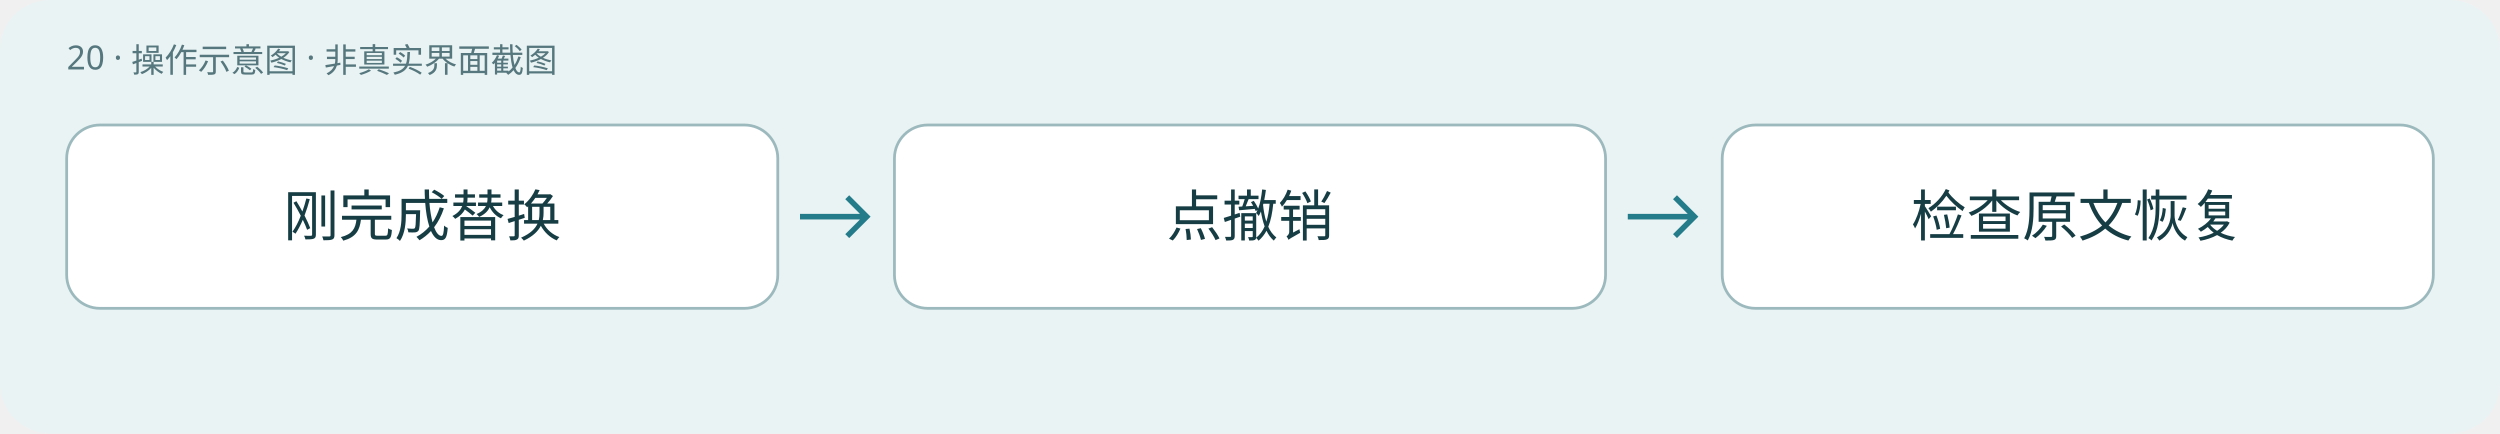
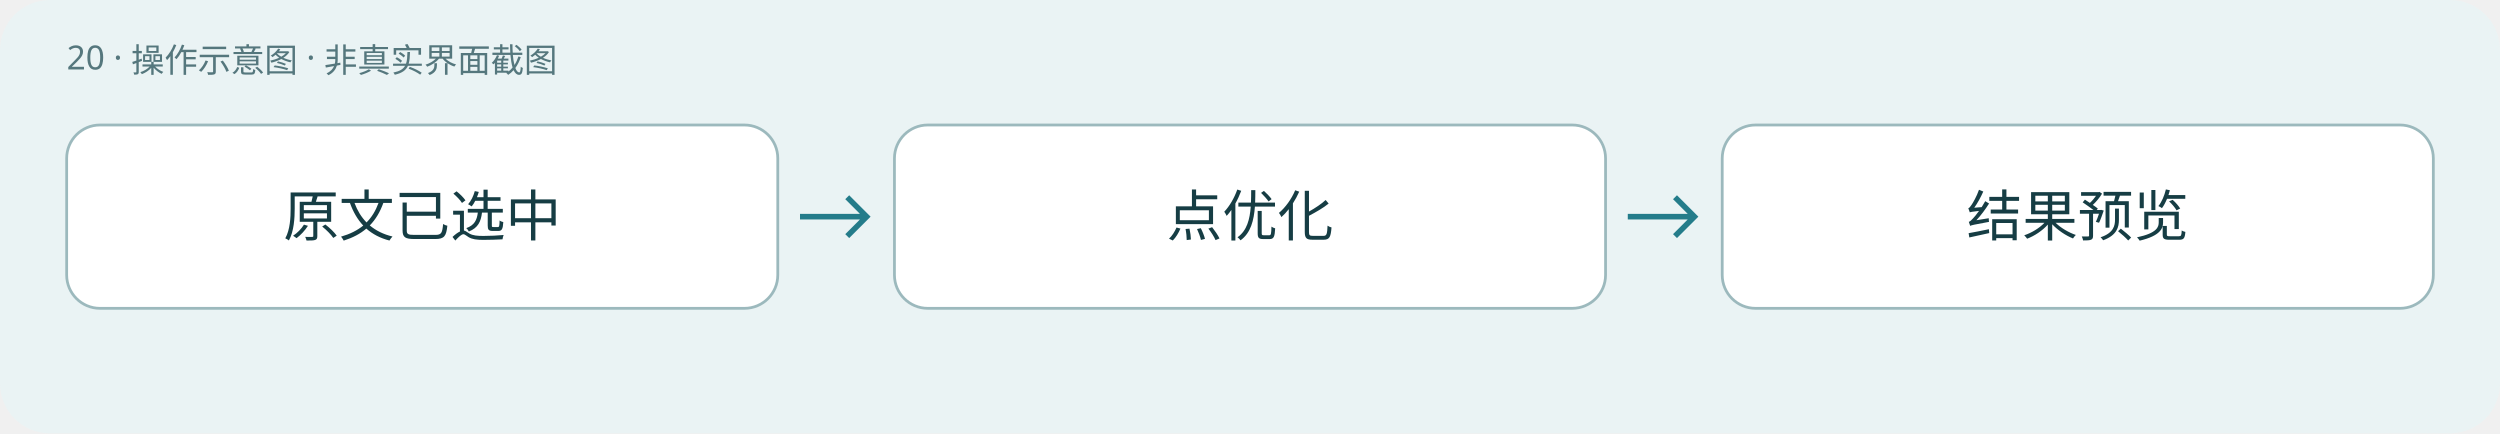
<svg xmlns="http://www.w3.org/2000/svg" viewBox="0 0 900 156" role="img">
  <rect width="900" height="156" rx="18" fill="#eaf3f4" />
  <rect x="24" y="45" width="256" height="66" rx="12" fill="white" stroke="#9cb9bd" />
-   <text x="152" y="85" text-anchor="middle" font-family="Microsoft YaHei,PingFang SC,sans-serif" font-size="20" fill="#163d44">刚完成替换</text>
+   <text x="152" y="85" text-anchor="middle" font-family="Microsoft YaHei,PingFang SC,sans-serif" font-size="20" fill="#163d44">原文已选中</text>
  <path d="M288 78 h24 m-7 -7 7 7 -7 7" fill="none" stroke="#247c8a" stroke-width="2" />
  <rect x="322" y="45" width="256" height="66" rx="12" fill="white" stroke="#9cb9bd" />
-   <text x="450" y="85" text-anchor="middle" font-family="Microsoft YaHei,PingFang SC,sans-serif" font-size="20" fill="#163d44">点撤销</text>
+   <text x="450" y="85" text-anchor="middle" font-family="Microsoft YaHei,PingFang SC,sans-serif" font-size="20" fill="#163d44">点优化</text>
  <path d="M586 78 h24 m-7 -7 7 7 -7 7" fill="none" stroke="#247c8a" stroke-width="2" />
  <rect x="620" y="45" width="256" height="66" rx="12" fill="white" stroke="#9cb9bd" />
-   <text x="748" y="85" text-anchor="middle" font-family="Microsoft YaHei,PingFang SC,sans-serif" font-size="20" fill="#163d44">检查原文恢复</text>
+   <text x="748" y="85" text-anchor="middle" font-family="Microsoft YaHei,PingFang SC,sans-serif" font-size="20" fill="#163d44">结果预览</text>
  <text x="24" y="25" font-family="sans-serif" font-size="12" fill="#55777d">20 · 操作示意图 · 非真实界面截图</text>
</svg>
